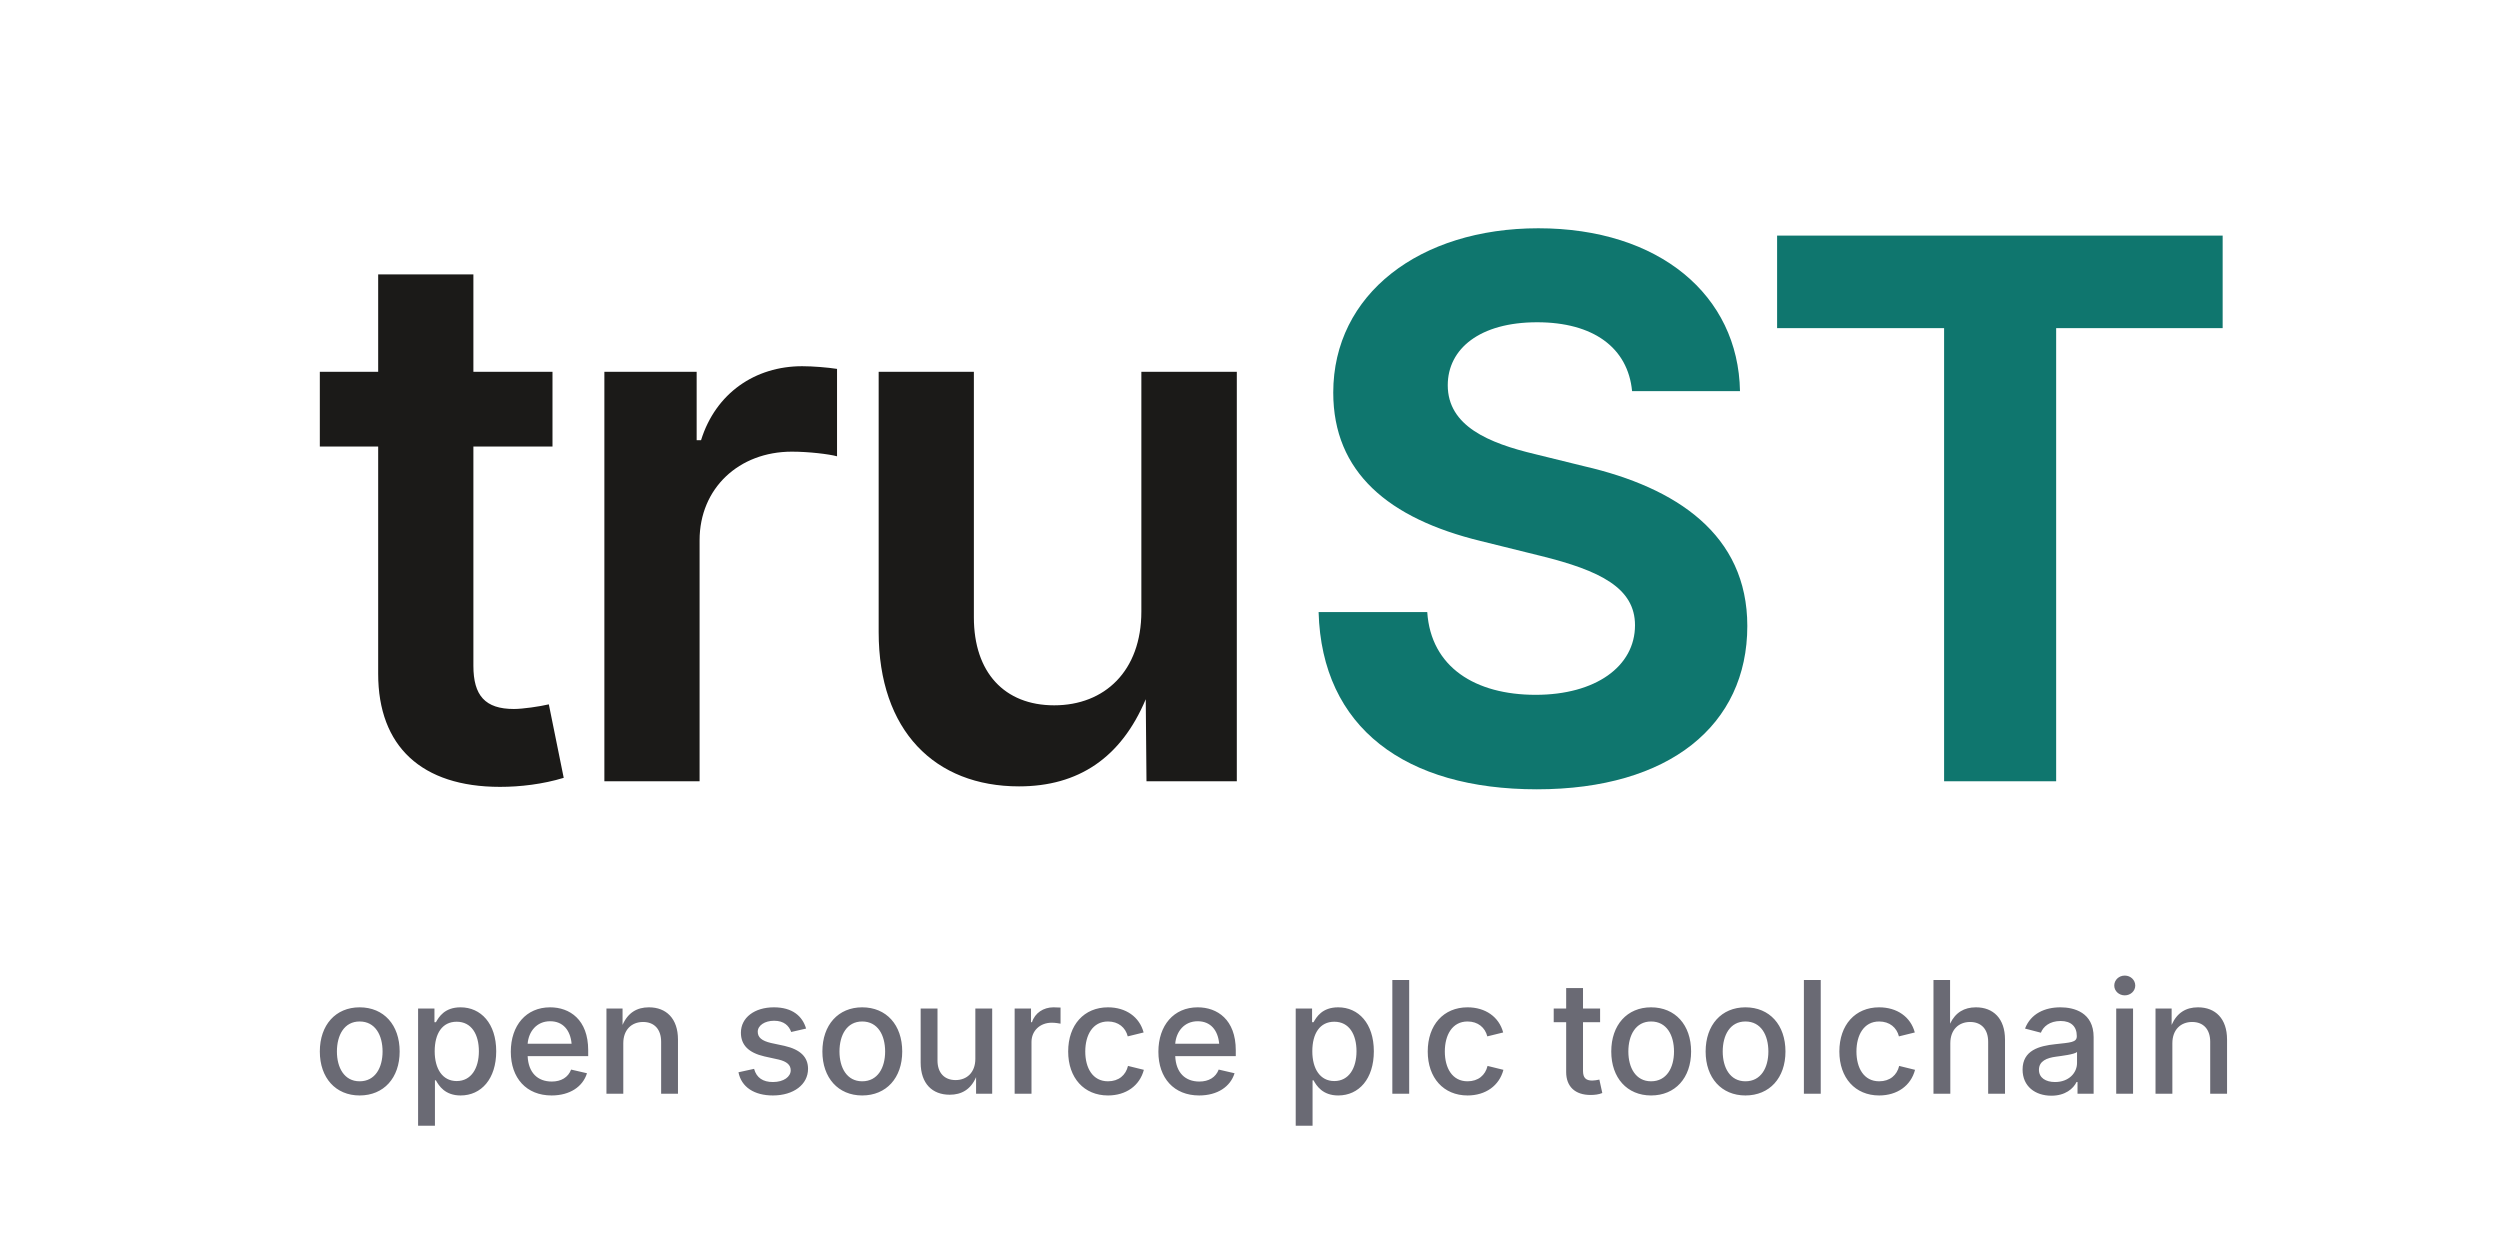
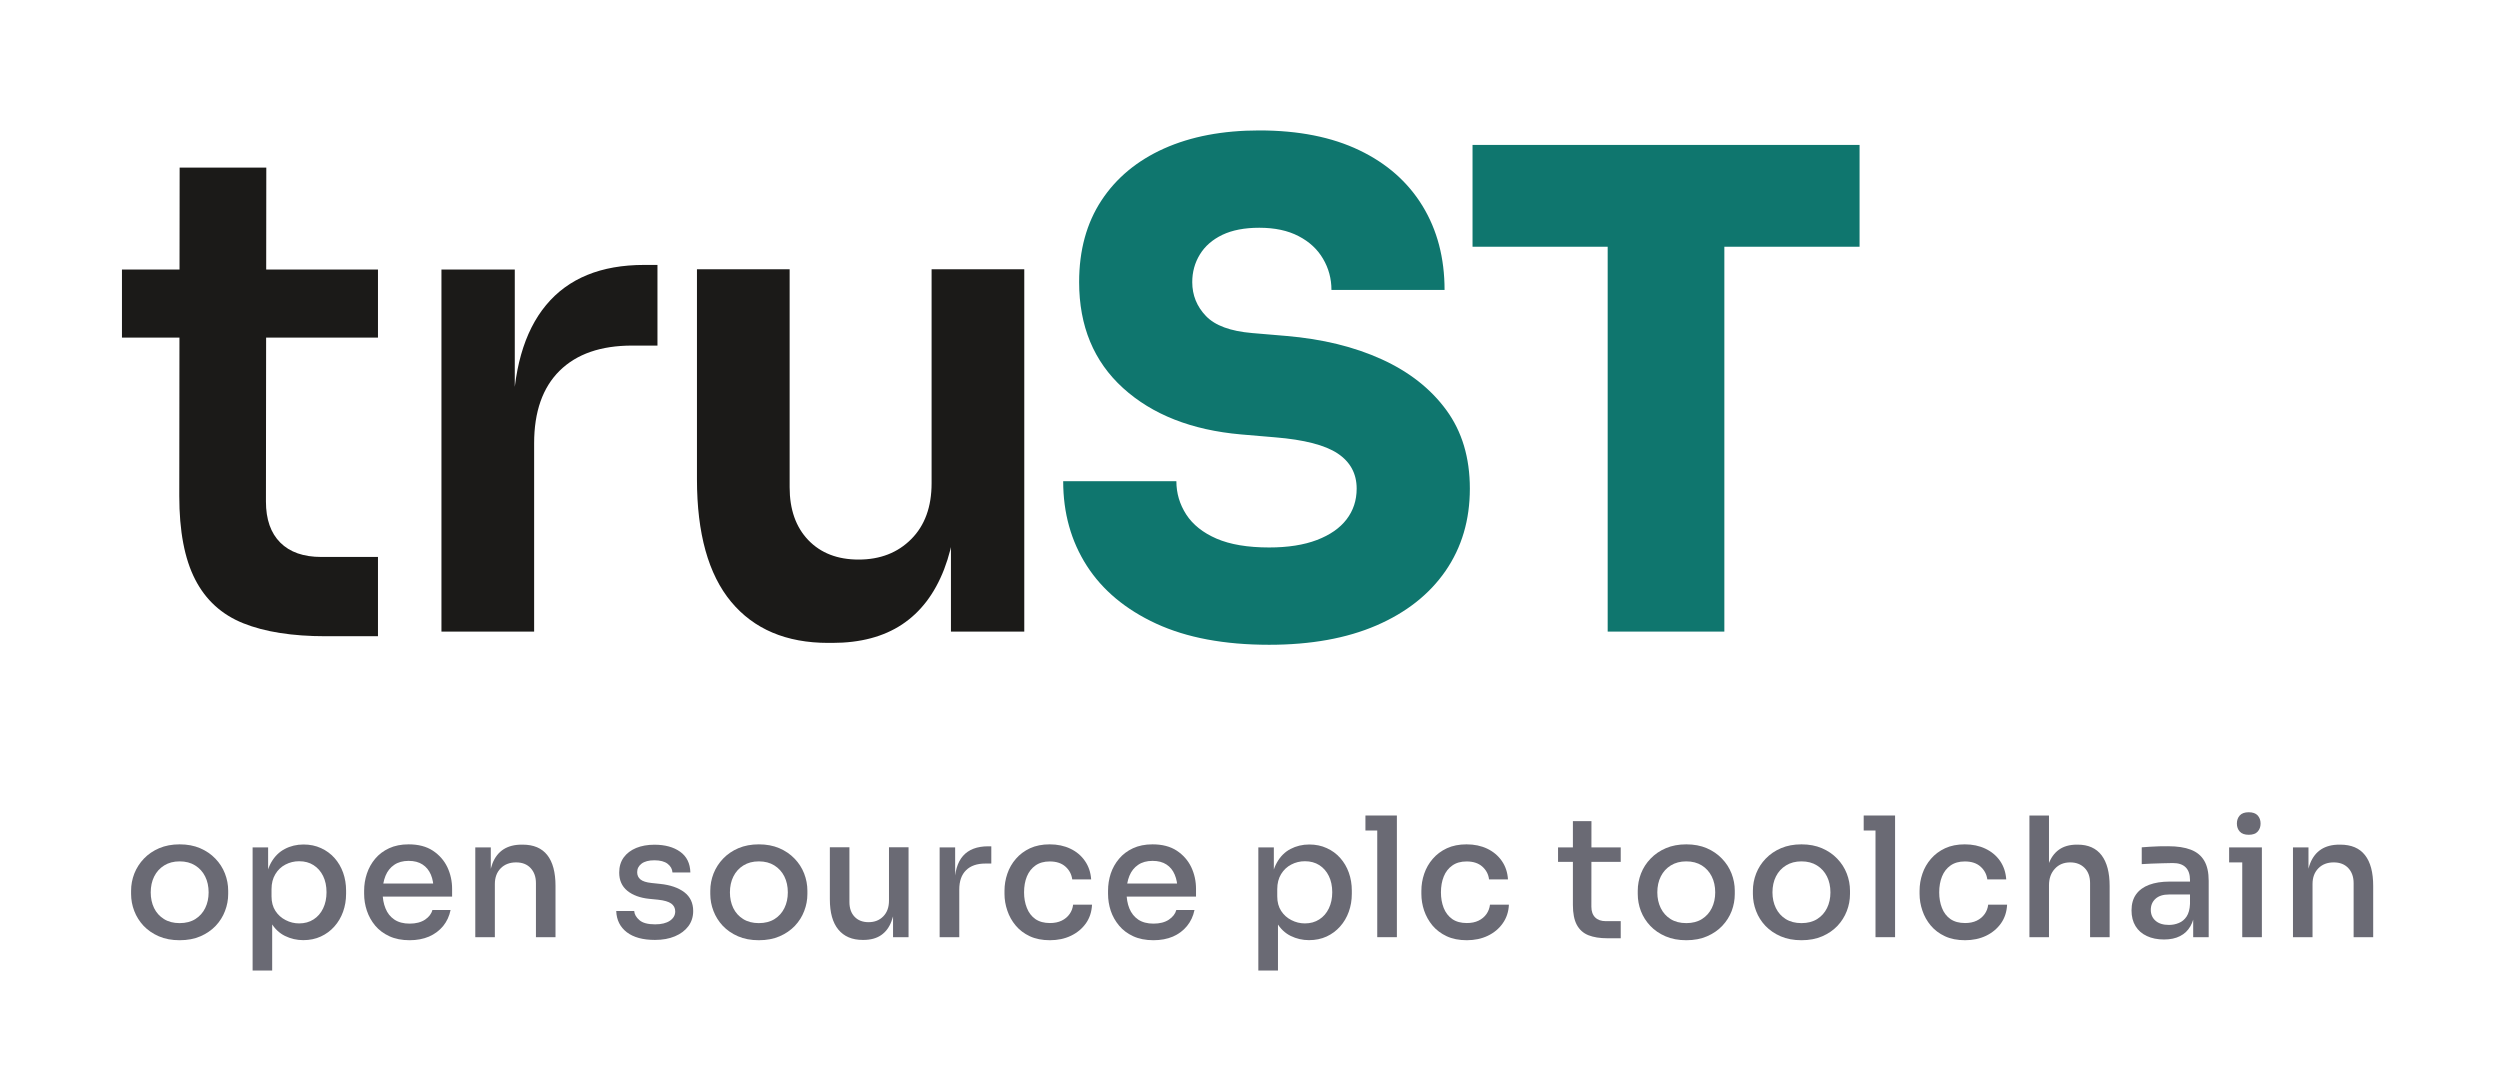
- <svg xmlns="http://www.w3.org/2000/svg" viewBox="0 0 160 80">
-   <text x="20" y="50" font-family="Sora,Inter,Helvetica Neue,system-ui,sans-serif" font-size="48" font-weight="600" letter-spacing="-1.5" fill="#1b1a18">tru<tspan fill="#0f766e" font-weight="700">ST</tspan>
-   </text>
-   <text x="20" y="70" font-family="Sora,Inter,Helvetica Neue,system-ui,sans-serif" font-size="10" font-weight="500" fill="#6a6a74">open source plc toolchain</text>
+ <svg xmlns="http://www.w3.org/2000/svg" viewBox="0 0 345 149" role="img" aria-label="truST — open source plc toolchain">
+   <path fill="#1b1a18" d="M44.93 87.8Q38.03 87.8 33.57 86.01Q29.11 84.22 26.93 79.96Q24.74 75.71 24.74 68.44L24.79 23.13H36.75L36.7 69.22Q36.7 72.9 38.68 74.88Q40.66 76.86 44.34 76.86H52.16V87.8ZM16.83 46.59V37.2H52.16V46.59Z" />
+   <path fill="#1b1a18" d="M60.92 87.16V37.2H71.04V58.36H70.76Q70.76 47.65 75.36 42.1Q79.96 36.56 88.89 36.56H90.73V47.69H87.23Q80.75 47.69 77.23 51.16Q73.71 54.64 73.71 61.17V87.16Z" />
+   <path fill="#1b1a18" d="M114.3 88.72Q105.61 88.72 100.89 83.04Q96.18 77.36 96.18 66.14V37.16H108.97V67.24Q108.97 71.84 111.54 74.53Q114.12 77.22 118.49 77.22Q122.95 77.22 125.76 74.39Q128.56 71.57 128.56 66.69V37.16H141.35V87.16H131.23V65.95H132.24Q132.24 73.5 130.29 78.56Q128.33 83.62 124.49 86.17Q120.65 88.72 114.86 88.72Z" />
+   <path fill="#0f766e" d="M175.14 88.98Q165.88 88.98 159.55 86.06Q153.22 83.13 149.97 78.06Q146.72 72.98 146.72 66.41H162.34Q162.34 68.89 163.7 71Q165.07 73.11 167.88 74.33Q170.7 75.55 175.14 75.55Q179.03 75.55 181.73 74.52Q184.43 73.49 185.82 71.68Q187.22 69.86 187.22 67.43Q187.22 64.33 184.6 62.58Q181.98 60.84 175.96 60.35L171.25 59.95Q161.04 59.05 154.98 53.55Q148.92 48.04 148.92 38.93Q148.92 32.36 151.99 27.68Q155.06 23 160.63 20.5Q166.21 18 173.78 18Q181.9 18 187.6 20.74Q193.29 23.47 196.32 28.44Q199.35 33.41 199.35 40.01H183.74Q183.74 37.68 182.58 35.71Q181.43 33.74 179.21 32.59Q177 31.43 173.78 31.43Q170.74 31.43 168.68 32.41Q166.63 33.4 165.58 35.12Q164.53 36.84 164.53 38.93Q164.53 41.64 166.42 43.61Q168.3 45.58 172.79 45.96L177.5 46.36Q184.97 46.99 190.67 49.58Q196.36 52.17 199.6 56.6Q202.84 61.03 202.84 67.43Q202.84 73.91 199.49 78.78Q196.13 83.64 189.95 86.31Q183.77 88.98 175.14 88.98Z" />
+   <path fill="#0f766e" d="M221.86 87.16V32.21H237.96V87.16ZM203.21 34.05V20H256.62V34.05Z" />
+   <path fill="#6a6a74" d="M24.79 129.75Q23.16 129.75 21.92 129.21Q20.68 128.67 19.82 127.77Q18.97 126.86 18.53 125.72Q18.09 124.58 18.09 123.37V122.92Q18.09 121.7 18.54 120.54Q19 119.39 19.86 118.49Q20.73 117.58 21.97 117.05Q23.22 116.52 24.79 116.52Q26.37 116.52 27.61 117.05Q28.85 117.58 29.72 118.49Q30.59 119.39 31.04 120.54Q31.49 121.7 31.49 122.92V123.37Q31.49 124.58 31.05 125.72Q30.62 126.86 29.76 127.77Q28.9 128.67 27.66 129.21Q26.42 129.75 24.79 129.75ZM24.79 127.39Q26.07 127.39 26.96 126.83Q27.85 126.27 28.32 125.31Q28.79 124.35 28.79 123.15Q28.79 121.91 28.31 120.95Q27.83 119.99 26.93 119.43Q26.04 118.87 24.79 118.87Q23.56 118.87 22.66 119.43Q21.76 119.99 21.28 120.95Q20.8 121.91 20.8 123.15Q20.8 124.35 21.26 125.31Q21.73 126.27 22.63 126.83Q23.52 127.39 24.79 127.39Z" />
+   <path fill="#6a6a74" d="M34.86 133.93V116.94H37V122.29L36.6 122.26Q36.7 120.31 37.41 119.04Q38.13 117.77 39.3 117.16Q40.47 116.54 41.89 116.54Q43.22 116.54 44.3 117.04Q45.38 117.53 46.16 118.4Q46.94 119.28 47.35 120.43Q47.76 121.59 47.76 122.9V123.35Q47.76 124.67 47.34 125.83Q46.92 126.99 46.14 127.86Q45.36 128.74 44.27 129.24Q43.19 129.74 41.86 129.74Q40.51 129.74 39.33 129.16Q38.15 128.58 37.4 127.32Q36.65 126.06 36.55 124.04L37.56 125.73V133.93ZM41.28 127.43Q42.42 127.43 43.27 126.88Q44.12 126.34 44.59 125.36Q45.06 124.39 45.06 123.13Q45.06 121.85 44.59 120.89Q44.12 119.93 43.27 119.39Q42.43 118.85 41.28 118.85Q40.27 118.85 39.39 119.31Q38.52 119.76 38 120.63Q37.47 121.5 37.47 122.71V123.7Q37.47 124.88 38.01 125.71Q38.55 126.54 39.43 126.98Q40.3 127.43 41.28 127.43Z" />
+   <path fill="#6a6a74" d="M56.53 129.75Q54.92 129.75 53.73 129.2Q52.54 128.65 51.77 127.73Q51.01 126.81 50.63 125.68Q50.25 124.54 50.25 123.35V122.92Q50.25 121.7 50.63 120.56Q51.01 119.42 51.77 118.51Q52.53 117.6 53.69 117.06Q54.85 116.52 56.39 116.52Q58.4 116.52 59.73 117.39Q61.06 118.27 61.73 119.66Q62.39 121.06 62.39 122.66V123.73H51.41V121.93H60.58L59.84 122.85Q59.84 121.6 59.46 120.7Q59.07 119.79 58.31 119.3Q57.55 118.8 56.39 118.8Q55.2 118.8 54.4 119.35Q53.6 119.89 53.2 120.86Q52.8 121.83 52.8 123.14Q52.8 124.39 53.2 125.36Q53.59 126.34 54.42 126.9Q55.25 127.46 56.53 127.46Q57.83 127.46 58.66 126.91Q59.48 126.35 59.67 125.58H62.18Q61.92 126.85 61.15 127.8Q60.37 128.74 59.2 129.25Q58.02 129.75 56.53 129.75Z" />
+   <path fill="#6a6a74" d="M65.59 129.33V116.94H67.73V122.25H67.48Q67.48 120.4 67.97 119.13Q68.47 117.87 69.48 117.21Q70.49 116.56 72 116.56H72.12Q74.4 116.56 75.53 118.01Q76.66 119.45 76.66 122.25V129.33H73.96V121.87Q73.96 120.59 73.23 119.8Q72.5 119.01 71.22 119.01Q69.91 119.01 69.1 119.82Q68.29 120.64 68.29 121.99V129.33Z" />
+   <path fill="#6a6a74" d="M90.39 129.71Q87.89 129.71 86.5 128.65Q85.11 127.58 85.04 125.72H87.52Q87.57 126.4 88.24 126.98Q88.9 127.56 90.41 127.56Q91.71 127.56 92.45 127.06Q93.18 126.56 93.18 125.78Q93.18 125.09 92.63 124.69Q92.09 124.3 90.82 124.16L89.6 124.04Q87.68 123.84 86.56 122.92Q85.45 122 85.45 120.42Q85.45 119.19 86.07 118.33Q86.69 117.48 87.79 117.02Q88.89 116.57 90.31 116.57Q92.5 116.57 93.86 117.54Q95.22 118.51 95.27 120.4H92.8Q92.76 119.7 92.14 119.21Q91.51 118.72 90.3 118.72Q89.16 118.72 88.54 119.18Q87.93 119.64 87.93 120.36Q87.93 121 88.39 121.37Q88.85 121.74 89.9 121.85L91.12 121.98Q93.21 122.2 94.44 123.13Q95.66 124.07 95.66 125.72Q95.66 126.91 95 127.81Q94.33 128.71 93.14 129.21Q91.96 129.71 90.39 129.71Z" />
+   <path fill="#6a6a74" d="M104.72 129.75Q103.09 129.75 101.85 129.21Q100.61 128.67 99.75 127.77Q98.9 126.86 98.46 125.72Q98.02 124.58 98.02 123.37V122.92Q98.02 121.7 98.47 120.54Q98.93 119.39 99.79 118.49Q100.66 117.58 101.9 117.05Q103.15 116.52 104.72 116.52Q106.3 116.52 107.54 117.05Q108.78 117.58 109.65 118.49Q110.52 119.39 110.97 120.54Q111.42 121.7 111.42 122.92V123.37Q111.42 124.58 110.98 125.72Q110.55 126.86 109.69 127.77Q108.83 128.67 107.59 129.21Q106.35 129.75 104.72 129.75ZM104.72 127.39Q106 127.39 106.89 126.83Q107.78 126.27 108.25 125.31Q108.72 124.35 108.72 123.15Q108.72 121.91 108.24 120.95Q107.76 119.99 106.86 119.43Q105.97 118.87 104.72 118.87Q103.49 118.87 102.59 119.43Q101.69 119.99 101.21 120.95Q100.73 121.91 100.73 123.15Q100.73 124.35 101.19 125.31Q101.66 126.27 102.56 126.83Q103.45 127.39 104.72 127.39Z" />
+   <path fill="#6a6a74" d="M119.05 129.71Q116.87 129.71 115.69 128.28Q114.52 126.86 114.52 124.11V116.92H117.22V124.47Q117.22 125.77 117.93 126.51Q118.64 127.26 119.86 127.26Q121.11 127.26 121.89 126.46Q122.68 125.66 122.68 124.28V116.92H125.38V129.33H123.24V124.04H123.51Q123.51 125.89 123.02 127.15Q122.54 128.41 121.58 129.06Q120.62 129.71 119.16 129.71Z" />
+   <path fill="#6a6a74" d="M129.67 129.33V116.94H131.81V122.12H131.73Q131.73 119.43 132.9 118.11Q134.07 116.79 136.37 116.79H136.8V119.17H135.98Q134.24 119.17 133.31 120.1Q132.38 121.02 132.38 122.75V129.33Z" />
+   <path fill="#6a6a74" d="M144.89 129.75Q143.29 129.75 142.11 129.2Q140.94 128.65 140.17 127.73Q139.39 126.8 139.01 125.66Q138.62 124.52 138.62 123.36V122.93Q138.62 121.72 139.01 120.58Q139.4 119.43 140.19 118.52Q140.97 117.61 142.14 117.06Q143.31 116.52 144.86 116.52Q146.45 116.52 147.71 117.12Q148.97 117.72 149.72 118.81Q150.48 119.9 150.58 121.36H147.97Q147.83 120.3 147.03 119.59Q146.23 118.88 144.86 118.88Q143.68 118.88 142.89 119.44Q142.11 119.99 141.71 120.95Q141.32 121.91 141.32 123.15Q141.32 124.33 141.71 125.3Q142.09 126.27 142.88 126.83Q143.68 127.38 144.89 127.38Q145.83 127.38 146.51 127.05Q147.19 126.72 147.6 126.14Q148.01 125.57 148.09 124.84H150.7Q150.63 126.33 149.85 127.43Q149.06 128.53 147.78 129.14Q146.5 129.75 144.89 129.75Z" />
+   <path fill="#6a6a74" d="M159.18 129.75Q157.57 129.75 156.38 129.2Q155.19 128.65 154.43 127.73Q153.66 126.81 153.28 125.68Q152.91 124.54 152.91 123.35V122.92Q152.91 121.7 153.28 120.56Q153.66 119.42 154.43 118.51Q155.19 117.6 156.35 117.06Q157.51 116.52 159.05 116.52Q161.06 116.52 162.39 117.39Q163.72 118.27 164.39 119.66Q165.05 121.06 165.05 122.66V123.73H154.07V121.93H163.24L162.5 122.85Q162.5 121.6 162.11 120.7Q161.73 119.79 160.97 119.3Q160.21 118.8 159.05 118.8Q157.86 118.8 157.06 119.35Q156.26 119.89 155.86 120.86Q155.46 121.83 155.46 123.14Q155.46 124.39 155.85 125.36Q156.25 126.34 157.07 126.9Q157.9 127.46 159.18 127.46Q160.49 127.46 161.31 126.91Q162.13 126.35 162.33 125.58H164.84Q164.58 126.85 163.8 127.8Q163.03 128.74 161.86 129.25Q160.68 129.75 159.18 129.75Z" />
+   <path fill="#6a6a74" d="M173.65 133.93V116.94H175.79V122.29L175.39 122.26Q175.49 120.31 176.21 119.04Q176.92 117.77 178.09 117.16Q179.27 116.54 180.68 116.54Q182.01 116.54 183.09 117.04Q184.18 117.53 184.95 118.4Q185.73 119.28 186.14 120.43Q186.55 121.59 186.55 122.9V123.35Q186.55 124.67 186.13 125.83Q185.71 126.99 184.93 127.86Q184.15 128.74 183.07 129.24Q181.98 129.74 180.65 129.74Q179.3 129.74 178.12 129.16Q176.94 128.58 176.19 127.32Q175.44 126.06 175.34 124.04L176.36 125.73V133.93ZM180.08 127.43Q181.21 127.43 182.06 126.88Q182.91 126.34 183.38 125.36Q183.85 124.39 183.85 123.13Q183.85 121.85 183.38 120.89Q182.91 119.93 182.07 119.39Q181.22 118.85 180.08 118.85Q179.06 118.85 178.19 119.31Q177.32 119.76 176.79 120.63Q176.26 121.5 176.26 122.71V123.7Q176.26 124.88 176.8 125.71Q177.34 126.54 178.22 126.98Q179.09 127.43 180.08 127.43Z" />
+   <path fill="#6a6a74" d="M190.06 129.33V112.54H192.77V129.33ZM188.43 114.61V112.54H192.77V114.61Z" />
+   <path fill="#6a6a74" d="M202.42 129.75Q200.82 129.75 199.64 129.2Q198.47 128.65 197.69 127.73Q196.92 126.8 196.53 125.66Q196.15 124.52 196.15 123.36V122.93Q196.15 121.72 196.54 120.58Q196.93 119.43 197.72 118.52Q198.5 117.61 199.67 117.06Q200.84 116.52 202.39 116.52Q203.98 116.52 205.24 117.12Q206.49 117.72 207.25 118.81Q208.01 119.9 208.1 121.36H205.49Q205.36 120.3 204.56 119.59Q203.76 118.88 202.39 118.88Q201.2 118.88 200.42 119.44Q199.63 119.99 199.24 120.95Q198.85 121.91 198.85 123.15Q198.85 124.33 199.23 125.3Q199.62 126.27 200.41 126.83Q201.2 127.38 202.42 127.38Q203.36 127.38 204.04 127.05Q204.72 126.72 205.13 126.14Q205.53 125.57 205.62 124.84H208.23Q208.16 126.33 207.37 127.43Q206.59 128.53 205.31 129.14Q204.03 129.75 202.42 129.75Z" />
+   <path fill="#6a6a74" d="M221.81 129.48Q220.26 129.48 219.2 129.06Q218.15 128.64 217.6 127.63Q217.06 126.62 217.06 124.89L217.06 113.32H219.62L219.61 125.13Q219.61 126.08 220.13 126.6Q220.65 127.12 221.6 127.12H223.66V129.48ZM215.01 118.94V116.94H223.66V118.94Z" />
+   <path fill="#6a6a74" d="M232.71 129.75Q231.08 129.75 229.84 129.21Q228.59 128.67 227.74 127.77Q226.88 126.86 226.44 125.72Q226.01 124.58 226.01 123.37V122.92Q226.01 121.7 226.46 120.54Q226.91 119.39 227.78 118.49Q228.65 117.58 229.89 117.05Q231.13 116.52 232.71 116.52Q234.29 116.52 235.53 117.05Q236.76 117.58 237.63 118.49Q238.5 119.39 238.95 120.54Q239.4 121.7 239.4 122.92V123.37Q239.4 124.58 238.97 125.72Q238.53 126.86 237.67 127.77Q236.82 128.67 235.57 129.21Q234.33 129.75 232.71 129.75ZM232.71 127.39Q233.98 127.39 234.87 126.83Q235.76 126.27 236.23 125.31Q236.7 124.35 236.7 123.15Q236.7 121.91 236.22 120.95Q235.74 119.99 234.85 119.43Q233.95 118.87 232.71 118.87Q231.47 118.87 230.57 119.43Q229.67 119.99 229.19 120.95Q228.71 121.91 228.71 123.15Q228.71 124.35 229.18 125.31Q229.65 126.27 230.54 126.83Q231.43 127.39 232.71 127.39Z" />
+   <path fill="#6a6a74" d="M248.6 129.75Q246.97 129.75 245.73 129.21Q244.49 128.67 243.63 127.77Q242.77 126.86 242.34 125.72Q241.9 124.58 241.9 123.37V122.92Q241.9 121.7 242.35 120.54Q242.8 119.39 243.67 118.49Q244.54 117.58 245.78 117.05Q247.02 116.52 248.6 116.52Q250.18 116.52 251.42 117.05Q252.66 117.58 253.53 118.49Q254.4 119.39 254.85 120.54Q255.3 121.7 255.3 122.92V123.37Q255.3 124.58 254.86 125.72Q254.42 126.86 253.57 127.77Q252.71 128.67 251.47 129.21Q250.23 129.75 248.6 129.75ZM248.6 127.39Q249.88 127.39 250.77 126.83Q251.66 126.27 252.13 125.31Q252.6 124.35 252.6 123.15Q252.6 121.91 252.12 120.95Q251.64 119.99 250.74 119.43Q249.85 118.87 248.6 118.87Q247.37 118.87 246.47 119.43Q245.56 119.99 245.08 120.95Q244.6 121.91 244.6 123.15Q244.6 124.35 245.07 125.31Q245.54 126.27 246.43 126.83Q247.33 127.39 248.6 127.39Z" />
+   <path fill="#6a6a74" d="M258.82 129.33V112.54H261.52V129.33ZM257.19 114.61V112.54H261.52V114.61Z" />
+   <path fill="#6a6a74" d="M271.18 129.75Q269.57 129.75 268.4 129.2Q267.22 128.65 266.45 127.73Q265.67 126.8 265.29 125.66Q264.9 124.52 264.9 123.36V122.93Q264.9 121.72 265.29 120.58Q265.68 119.43 266.47 118.52Q267.25 117.61 268.42 117.06Q269.59 116.52 271.14 116.52Q272.73 116.52 273.99 117.12Q275.25 117.72 276.01 118.81Q276.76 119.9 276.86 121.36H274.25Q274.11 120.3 273.31 119.59Q272.52 118.88 271.14 118.88Q269.96 118.88 269.17 119.44Q268.39 119.99 268 120.95Q267.61 121.91 267.61 123.15Q267.61 124.33 267.99 125.3Q268.37 126.27 269.16 126.83Q269.96 127.38 271.18 127.38Q272.11 127.38 272.79 127.05Q273.47 126.72 273.88 126.14Q274.29 125.57 274.37 124.84H276.98Q276.91 126.33 276.13 127.43Q275.34 128.53 274.07 129.14Q272.79 129.75 271.18 129.75Z" />
+   <path fill="#6a6a74" d="M280.06 129.33V112.54H282.76V122.45H282.21Q282.21 120.6 282.69 119.28Q283.16 117.96 284.13 117.26Q285.11 116.56 286.61 116.56H286.72Q288.9 116.56 290.02 118.03Q291.13 119.5 291.13 122.26V129.33H288.43V121.87Q288.43 120.53 287.67 119.77Q286.91 119.01 285.69 119.01Q284.37 119.01 283.57 119.89Q282.76 120.76 282.76 122.18V129.33Z" />
+   <path fill="#6a6a74" d="M302.66 129.33V125.64H302.22V121.45Q302.22 120.28 301.62 119.69Q301.03 119.1 299.85 119.1Q299.21 119.1 298.43 119.13Q297.65 119.15 296.89 119.18Q296.14 119.21 295.56 119.25V116.93Q296.08 116.88 296.69 116.85Q297.31 116.81 297.96 116.79Q298.61 116.78 299.2 116.78Q301.1 116.78 302.34 117.26Q303.58 117.74 304.19 118.79Q304.8 119.83 304.8 121.57V129.33ZM298.64 129.65Q297.27 129.65 296.26 129.17Q295.25 128.7 294.7 127.8Q294.15 126.9 294.15 125.64Q294.15 124.3 294.78 123.42Q295.41 122.54 296.59 122.1Q297.77 121.66 299.39 121.66H302.5V123.44H299.32Q298.11 123.44 297.46 124.03Q296.81 124.62 296.81 125.56Q296.81 126.49 297.46 127.06Q298.11 127.64 299.32 127.64Q300.04 127.64 300.68 127.37Q301.33 127.11 301.75 126.48Q302.17 125.85 302.22 124.74L302.91 125.62Q302.79 126.93 302.27 127.83Q301.76 128.72 300.85 129.18Q299.94 129.65 298.64 129.65Z" />
+   <path fill="#6a6a74" d="M309.43 129.33V116.94H312.14V129.33ZM307.62 119.01V116.94H312.14V119.01ZM310.33 115.2Q309.49 115.2 309.09 114.76Q308.69 114.32 308.69 113.65Q308.69 112.97 309.09 112.53Q309.49 112.09 310.32 112.09Q311.16 112.09 311.56 112.53Q311.96 112.97 311.96 113.65Q311.96 114.32 311.56 114.76Q311.16 115.2 310.33 115.2Z" />
+   <path fill="#6a6a74" d="M316.43 129.33V116.94H318.57V122.25H318.31Q318.31 120.4 318.81 119.13Q319.31 117.87 320.32 117.21Q321.33 116.56 322.84 116.56H322.95Q325.24 116.56 326.37 118.01Q327.5 119.45 327.5 122.25V129.33H324.8V121.87Q324.8 120.59 324.07 119.8Q323.33 119.01 322.06 119.01Q320.74 119.01 319.94 119.82Q319.13 120.64 319.13 121.99V129.33Z" />
</svg>
